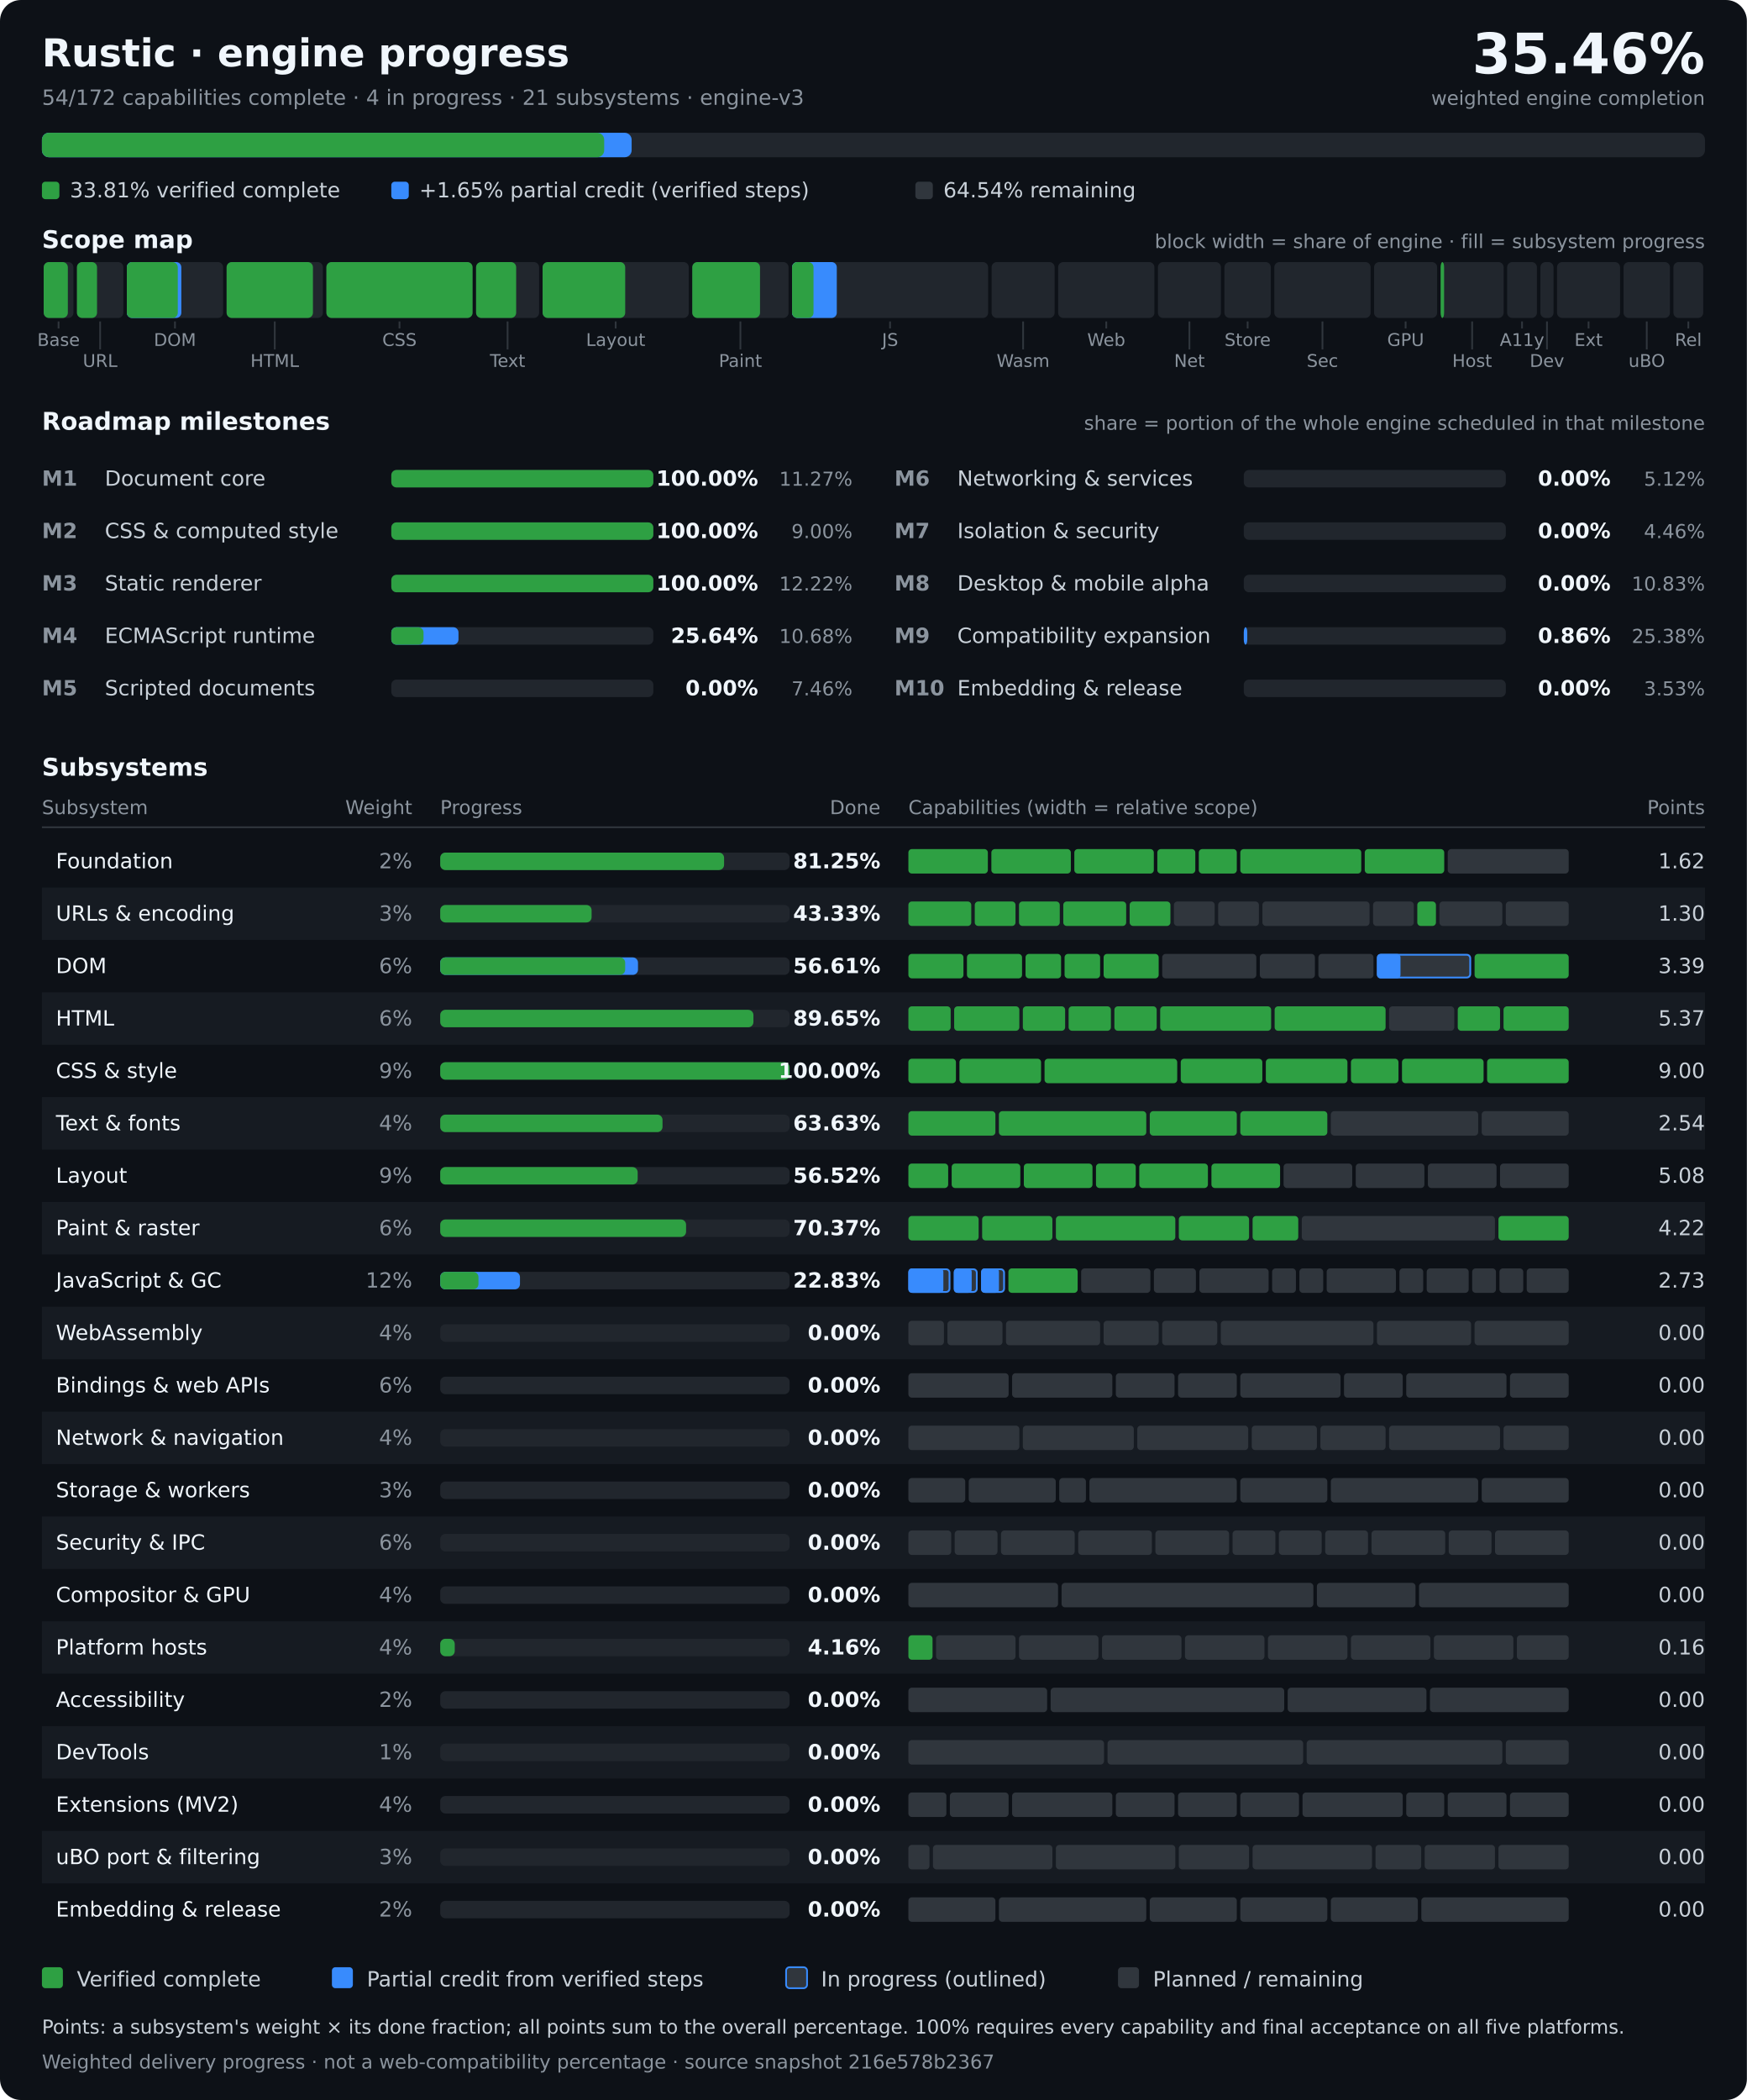
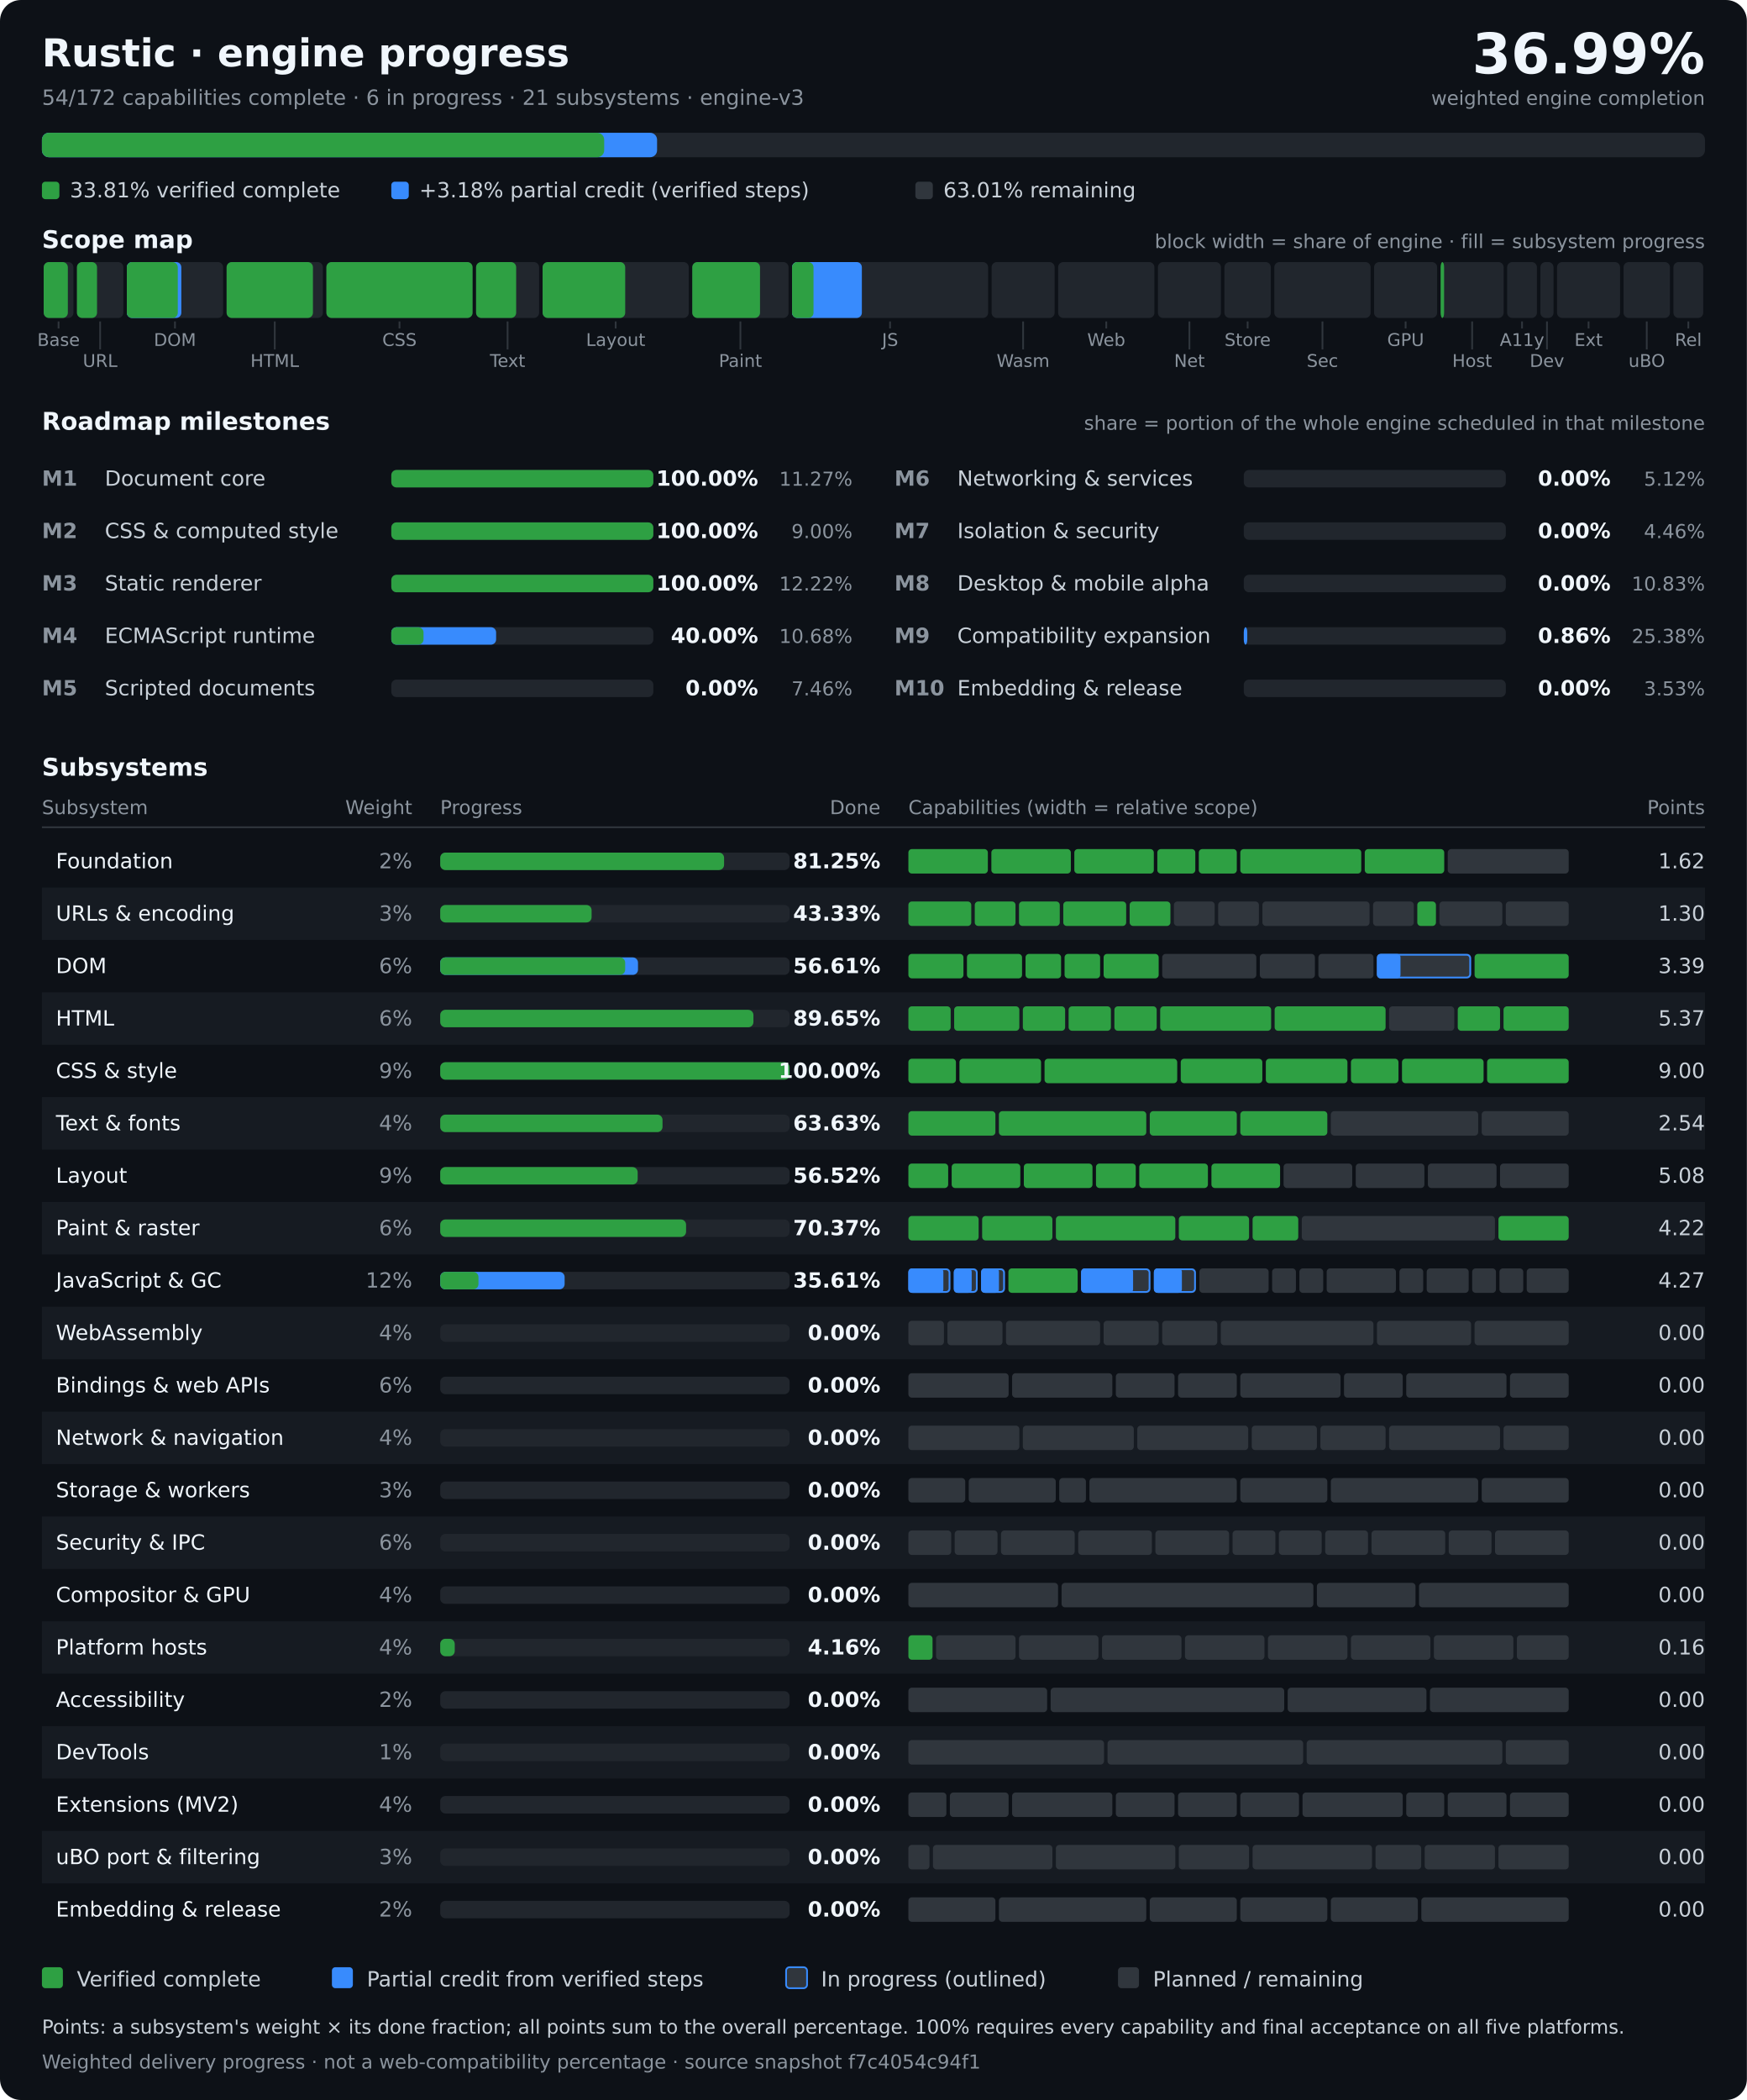
<svg xmlns="http://www.w3.org/2000/svg" width="1000" height="1202" viewBox="0 0 1000 1202" role="img" aria-labelledby="title desc">
  <rect width="1000" height="1202" rx="12" fill="#0d1117" />
  <g font-family="DejaVu Sans,Arial,sans-serif">
    <text x="24.00" y="38" fill="#f0f6fc" font-size="22" font-weight="700">Rustic · engine progress</text>
-     <text x="24.00" y="60" fill="#8b949e" font-size="12">54/172 capabilities complete · 4 in progress · 21 subsystems · engine-v3</text>
-     <text x="976.00" y="42" fill="#f0f6fc" font-size="32" text-anchor="end" font-weight="700">35.46%</text>
+     <text x="24.00" y="60" fill="#8b949e" font-size="12">54/172 capabilities complete · 6 in progress · 21 subsystems · engine-v3</text>
+     <text x="976.00" y="42" fill="#f0f6fc" font-size="32" text-anchor="end" font-weight="700">36.99%</text>
    <text x="976.00" y="60" fill="#8b949e" font-size="11" text-anchor="end">weighted engine completion</text>
    <rect x="24.00" y="76" width="952.00" height="14" rx="4" fill="#21262d" />
-     <rect x="24.00" y="76" width="337.58" height="14" rx="4" fill="#388bfd" />
+     <rect x="24.00" y="76" width="352.14" height="14" rx="4" fill="#388bfd" />
    <rect x="24.00" y="76" width="321.87" height="14" rx="4" fill="#2ea043" />
    <rect x="24" y="104" width="10" height="10" rx="2" fill="#2ea043" />
    <text x="40.00" y="113" fill="#c9d1d9" font-size="12">33.81% verified complete</text>
    <rect x="224" y="104" width="10" height="10" rx="2" fill="#388bfd" />
-     <text x="240.00" y="113" fill="#c9d1d9" font-size="12">+1.65% partial credit (verified steps)</text>
+     <text x="240.00" y="113" fill="#c9d1d9" font-size="12">+3.18% partial credit (verified steps)</text>
    <rect x="524" y="104" width="10" height="10" rx="2" fill="#30363d" />
-     <text x="540.00" y="113" fill="#c9d1d9" font-size="12">64.54% remaining</text>
+     <text x="540.00" y="113" fill="#c9d1d9" font-size="12">63.01% remaining</text>
    <text x="24.00" y="142" fill="#f0f6fc" font-size="14" font-weight="600">Scope map</text>
    <text x="976.00" y="142" fill="#8b949e" font-size="11" text-anchor="end">block width = share of engine · fill = subsystem progress</text>
    <g>
      <rect x="25.00" y="150" width="17.04" height="32" rx="3" fill="#21262d" />
      <rect x="25.00" y="150" width="13.84" height="32" rx="3" fill="#2ea043" />
      <rect x="33.02" y="184" width="1" height="4" fill="#30363d" />
      <text x="33.52" y="198" fill="#8b949e" font-size="10" text-anchor="middle">Base</text>
    </g>
    <g>
      <rect x="44.04" y="150" width="26.56" height="32" rx="3" fill="#21262d" />
      <rect x="44.04" y="150" width="11.51" height="32" rx="3" fill="#2ea043" />
      <rect x="56.82" y="184" width="1" height="16" fill="#30363d" />
      <text x="57.32" y="210" fill="#8b949e" font-size="10" text-anchor="middle">URL</text>
    </g>
    <g>
      <rect x="72.60" y="150" width="55.12" height="32" rx="3" fill="#21262d" />
      <rect x="72.60" y="150" width="31.20" height="32" rx="3" fill="#388bfd" />
      <rect x="72.60" y="150" width="29.18" height="32" rx="3" fill="#2ea043" />
      <rect x="99.66" y="184" width="1" height="4" fill="#30363d" />
      <text x="100.16" y="198" fill="#8b949e" font-size="10" text-anchor="middle">DOM</text>
    </g>
    <g>
      <rect x="129.72" y="150" width="55.12" height="32" rx="3" fill="#21262d" />
      <rect x="129.72" y="150" width="49.42" height="32" rx="3" fill="#2ea043" />
      <rect x="156.78" y="184" width="1" height="16" fill="#30363d" />
      <text x="157.28" y="210" fill="#8b949e" font-size="10" text-anchor="middle">HTML</text>
    </g>
    <g>
      <rect x="186.84" y="150" width="83.68" height="32" rx="3" fill="#21262d" />
      <rect x="186.84" y="150" width="83.68" height="32" rx="3" fill="#2ea043" />
      <rect x="228.18" y="184" width="1" height="4" fill="#30363d" />
      <text x="228.68" y="198" fill="#8b949e" font-size="10" text-anchor="middle">CSS</text>
    </g>
    <g>
      <rect x="272.52" y="150" width="36.08" height="32" rx="3" fill="#21262d" />
      <rect x="272.52" y="150" width="22.96" height="32" rx="3" fill="#2ea043" />
      <rect x="290.06" y="184" width="1" height="16" fill="#30363d" />
      <text x="290.56" y="210" fill="#8b949e" font-size="10" text-anchor="middle">Text</text>
    </g>
    <g>
      <rect x="310.60" y="150" width="83.68" height="32" rx="3" fill="#21262d" />
      <rect x="310.60" y="150" width="47.30" height="32" rx="3" fill="#2ea043" />
      <rect x="351.94" y="184" width="1" height="4" fill="#30363d" />
      <text x="352.44" y="198" fill="#8b949e" font-size="10" text-anchor="middle">Layout</text>
    </g>
    <g>
      <rect x="396.28" y="150" width="55.12" height="32" rx="3" fill="#21262d" />
      <rect x="396.28" y="150" width="38.79" height="32" rx="3" fill="#2ea043" />
      <rect x="423.34" y="184" width="1" height="16" fill="#30363d" />
      <text x="423.84" y="210" fill="#8b949e" font-size="10" text-anchor="middle">Paint</text>
    </g>
    <g>
      <rect x="453.40" y="150" width="112.24" height="32" rx="3" fill="#21262d" />
-       <rect x="453.40" y="150" width="25.62" height="32" rx="3" fill="#388bfd" />
+       <rect x="453.40" y="150" width="39.97" height="32" rx="3" fill="#388bfd" />
      <rect x="453.40" y="150" width="12.29" height="32" rx="3" fill="#2ea043" />
      <rect x="509.02" y="184" width="1" height="4" fill="#30363d" />
      <text x="509.52" y="198" fill="#8b949e" font-size="10" text-anchor="middle">JS</text>
    </g>
    <g>
      <rect x="567.64" y="150" width="36.08" height="32" rx="3" fill="#21262d" />
      <rect x="585.18" y="184" width="1" height="16" fill="#30363d" />
      <text x="585.68" y="210" fill="#8b949e" font-size="10" text-anchor="middle">Wasm</text>
    </g>
    <g>
      <rect x="605.72" y="150" width="55.12" height="32" rx="3" fill="#21262d" />
      <rect x="632.78" y="184" width="1" height="4" fill="#30363d" />
      <text x="633.28" y="198" fill="#8b949e" font-size="10" text-anchor="middle">Web</text>
    </g>
    <g>
      <rect x="662.84" y="150" width="36.08" height="32" rx="3" fill="#21262d" />
      <rect x="680.38" y="184" width="1" height="16" fill="#30363d" />
      <text x="680.88" y="210" fill="#8b949e" font-size="10" text-anchor="middle">Net</text>
    </g>
    <g>
      <rect x="700.92" y="150" width="26.56" height="32" rx="3" fill="#21262d" />
      <rect x="713.70" y="184" width="1" height="4" fill="#30363d" />
      <text x="714.20" y="198" fill="#8b949e" font-size="10" text-anchor="middle">Store</text>
    </g>
    <g>
      <rect x="729.48" y="150" width="55.12" height="32" rx="3" fill="#21262d" />
      <rect x="756.54" y="184" width="1" height="16" fill="#30363d" />
      <text x="757.04" y="210" fill="#8b949e" font-size="10" text-anchor="middle">Sec</text>
    </g>
    <g>
      <rect x="786.60" y="150" width="36.08" height="32" rx="3" fill="#21262d" />
      <rect x="804.14" y="184" width="1" height="4" fill="#30363d" />
      <text x="804.64" y="198" fill="#8b949e" font-size="10" text-anchor="middle">GPU</text>
    </g>
    <g>
      <rect x="824.68" y="150" width="36.08" height="32" rx="3" fill="#21262d" />
      <rect x="824.68" y="150" width="2.00" height="32" rx="3" fill="#2ea043" />
      <rect x="842.22" y="184" width="1" height="16" fill="#30363d" />
      <text x="842.72" y="210" fill="#8b949e" font-size="10" text-anchor="middle">Host</text>
    </g>
    <g>
      <rect x="862.76" y="150" width="17.04" height="32" rx="3" fill="#21262d" />
      <rect x="870.78" y="184" width="1" height="4" fill="#30363d" />
      <text x="871.28" y="198" fill="#8b949e" font-size="10" text-anchor="middle">A11y</text>
    </g>
    <g>
      <rect x="881.80" y="150" width="7.52" height="32" rx="3" fill="#21262d" />
      <rect x="885.06" y="184" width="1" height="16" fill="#30363d" />
      <text x="885.56" y="210" fill="#8b949e" font-size="10" text-anchor="middle">Dev</text>
    </g>
    <g>
      <rect x="891.32" y="150" width="36.08" height="32" rx="3" fill="#21262d" />
      <rect x="908.86" y="184" width="1" height="4" fill="#30363d" />
      <text x="909.36" y="198" fill="#8b949e" font-size="10" text-anchor="middle">Ext</text>
    </g>
    <g>
      <rect x="929.40" y="150" width="26.56" height="32" rx="3" fill="#21262d" />
      <rect x="942.18" y="184" width="1" height="16" fill="#30363d" />
      <text x="942.68" y="210" fill="#8b949e" font-size="10" text-anchor="middle">uBO</text>
    </g>
    <g>
      <rect x="957.96" y="150" width="17.04" height="32" rx="3" fill="#21262d" />
      <rect x="965.98" y="184" width="1" height="4" fill="#30363d" />
      <text x="966.48" y="198" fill="#8b949e" font-size="10" text-anchor="middle">Rel</text>
    </g>
    <text x="24.00" y="246" fill="#f0f6fc" font-size="14" font-weight="600">Roadmap milestones</text>
    <text x="976.00" y="246" fill="#8b949e" font-size="11" text-anchor="end">share = portion of the whole engine scheduled in that milestone</text>
    <g>
      <text x="24.00" y="278" fill="#8b949e" font-size="12" font-weight="600">M1</text>
      <text x="60.00" y="278" fill="#c9d1d9" font-size="12">Document core</text>
      <rect x="224.00" y="269" width="150.00" height="10" rx="3" fill="#21262d" />
      <rect x="224.00" y="269" width="150.00" height="10" rx="3" fill="#2ea043" />
      <text x="434.00" y="278" fill="#f0f6fc" font-size="12" text-anchor="end" font-weight="600">100.00%</text>
      <text x="488.00" y="278" fill="#8b949e" font-size="11" text-anchor="end">11.27%</text>
    </g>
    <g>
      <text x="24.00" y="308" fill="#8b949e" font-size="12" font-weight="600">M2</text>
      <text x="60.00" y="308" fill="#c9d1d9" font-size="12">CSS &amp; computed style</text>
      <rect x="224.00" y="299" width="150.00" height="10" rx="3" fill="#21262d" />
      <rect x="224.00" y="299" width="150.00" height="10" rx="3" fill="#2ea043" />
      <text x="434.00" y="308" fill="#f0f6fc" font-size="12" text-anchor="end" font-weight="600">100.00%</text>
      <text x="488.00" y="308" fill="#8b949e" font-size="11" text-anchor="end">9.00%</text>
    </g>
    <g>
      <text x="24.00" y="338" fill="#8b949e" font-size="12" font-weight="600">M3</text>
      <text x="60.00" y="338" fill="#c9d1d9" font-size="12">Static renderer</text>
      <rect x="224.00" y="329" width="150.00" height="10" rx="3" fill="#21262d" />
      <rect x="224.00" y="329" width="150.00" height="10" rx="3" fill="#2ea043" />
      <text x="434.00" y="338" fill="#f0f6fc" font-size="12" text-anchor="end" font-weight="600">100.00%</text>
      <text x="488.00" y="338" fill="#8b949e" font-size="11" text-anchor="end">12.22%</text>
    </g>
    <g>
      <text x="24.00" y="368" fill="#8b949e" font-size="12" font-weight="600">M4</text>
      <text x="60.00" y="368" fill="#c9d1d9" font-size="12">ECMAScript runtime</text>
      <rect x="224.00" y="359" width="150.00" height="10" rx="3" fill="#21262d" />
-       <rect x="224.00" y="359" width="38.46" height="10" rx="3" fill="#388bfd" />
+       <rect x="224.00" y="359" width="60.00" height="10" rx="3" fill="#388bfd" />
      <rect x="224.00" y="359" width="18.45" height="10" rx="3" fill="#2ea043" />
-       <text x="434.00" y="368" fill="#f0f6fc" font-size="12" text-anchor="end" font-weight="600">25.64%</text>
+       <text x="434.00" y="368" fill="#f0f6fc" font-size="12" text-anchor="end" font-weight="600">40.00%</text>
      <text x="488.00" y="368" fill="#8b949e" font-size="11" text-anchor="end">10.68%</text>
    </g>
    <g>
      <text x="24.00" y="398" fill="#8b949e" font-size="12" font-weight="600">M5</text>
      <text x="60.00" y="398" fill="#c9d1d9" font-size="12">Scripted documents</text>
      <rect x="224.00" y="389" width="150.00" height="10" rx="3" fill="#21262d" />
      <text x="434.00" y="398" fill="#f0f6fc" font-size="12" text-anchor="end" font-weight="600">0.00%</text>
      <text x="488.00" y="398" fill="#8b949e" font-size="11" text-anchor="end">7.46%</text>
    </g>
    <g>
      <text x="512.00" y="278" fill="#8b949e" font-size="12" font-weight="600">M6</text>
      <text x="548.00" y="278" fill="#c9d1d9" font-size="12">Networking &amp; services</text>
      <rect x="712.00" y="269" width="150.00" height="10" rx="3" fill="#21262d" />
      <text x="922.00" y="278" fill="#f0f6fc" font-size="12" text-anchor="end" font-weight="600">0.00%</text>
      <text x="976.00" y="278" fill="#8b949e" font-size="11" text-anchor="end">5.12%</text>
    </g>
    <g>
      <text x="512.00" y="308" fill="#8b949e" font-size="12" font-weight="600">M7</text>
      <text x="548.00" y="308" fill="#c9d1d9" font-size="12">Isolation &amp; security</text>
      <rect x="712.00" y="299" width="150.00" height="10" rx="3" fill="#21262d" />
      <text x="922.00" y="308" fill="#f0f6fc" font-size="12" text-anchor="end" font-weight="600">0.00%</text>
      <text x="976.00" y="308" fill="#8b949e" font-size="11" text-anchor="end">4.46%</text>
    </g>
    <g>
      <text x="512.00" y="338" fill="#8b949e" font-size="12" font-weight="600">M8</text>
      <text x="548.00" y="338" fill="#c9d1d9" font-size="12">Desktop &amp; mobile alpha</text>
      <rect x="712.00" y="329" width="150.00" height="10" rx="3" fill="#21262d" />
      <text x="922.00" y="338" fill="#f0f6fc" font-size="12" text-anchor="end" font-weight="600">0.00%</text>
      <text x="976.00" y="338" fill="#8b949e" font-size="11" text-anchor="end">10.83%</text>
    </g>
    <g>
      <text x="512.00" y="368" fill="#8b949e" font-size="12" font-weight="600">M9</text>
      <text x="548.00" y="368" fill="#c9d1d9" font-size="12">Compatibility expansion</text>
      <rect x="712.00" y="359" width="150.00" height="10" rx="3" fill="#21262d" />
      <rect x="712.00" y="359" width="2.00" height="10" rx="3" fill="#388bfd" />
      <text x="922.00" y="368" fill="#f0f6fc" font-size="12" text-anchor="end" font-weight="600">0.86%</text>
      <text x="976.00" y="368" fill="#8b949e" font-size="11" text-anchor="end">25.38%</text>
    </g>
    <g>
      <text x="512.00" y="398" fill="#8b949e" font-size="12" font-weight="600">M10</text>
      <text x="548.00" y="398" fill="#c9d1d9" font-size="12">Embedding &amp; release</text>
      <rect x="712.00" y="389" width="150.00" height="10" rx="3" fill="#21262d" />
      <text x="922.00" y="398" fill="#f0f6fc" font-size="12" text-anchor="end" font-weight="600">0.00%</text>
      <text x="976.00" y="398" fill="#8b949e" font-size="11" text-anchor="end">3.53%</text>
    </g>
    <text x="24.00" y="444" fill="#f0f6fc" font-size="14" font-weight="600">Subsystems</text>
    <text x="24.00" y="466" fill="#8b949e" font-size="11">Subsystem</text>
    <text x="236.00" y="466" fill="#8b949e" font-size="11" text-anchor="end">Weight</text>
    <text x="252.00" y="466" fill="#8b949e" font-size="11">Progress</text>
    <text x="504.00" y="466" fill="#8b949e" font-size="11" text-anchor="end">Done</text>
    <text x="520.00" y="466" fill="#8b949e" font-size="11">Capabilities (width = relative scope)</text>
    <text x="976.00" y="466" fill="#8b949e" font-size="11" text-anchor="end">Points</text>
    <rect x="24" y="473" width="952" height="1" fill="#30363d" />
    <g>
      <text x="32.00" y="497" fill="#f0f6fc" font-size="12">Foundation</text>
      <text x="236.00" y="497" fill="#8b949e" font-size="12" text-anchor="end">2%</text>
      <rect x="252.00" y="488" width="200.00" height="10" rx="3" fill="#21262d" />
      <rect x="252.00" y="488" width="162.50" height="10" rx="3" fill="#2ea043" />
      <text x="504.00" y="497" fill="#f0f6fc" font-size="12" text-anchor="end" font-weight="600">81.25%</text>
      <g>
        <rect x="520.00" y="486" width="45.50" height="14" rx="2" fill="#2ea043" />
      </g>
      <g>
        <rect x="567.50" y="486" width="45.50" height="14" rx="2" fill="#2ea043" />
      </g>
      <g>
        <rect x="615.00" y="486" width="45.50" height="14" rx="2" fill="#2ea043" />
      </g>
      <g>
        <rect x="662.50" y="486" width="21.75" height="14" rx="2" fill="#2ea043" />
      </g>
      <g>
        <rect x="686.25" y="486" width="21.75" height="14" rx="2" fill="#2ea043" />
      </g>
      <g>
        <rect x="710.00" y="486" width="69.25" height="14" rx="2" fill="#2ea043" />
      </g>
      <g>
        <rect x="781.25" y="486" width="45.50" height="14" rx="2" fill="#2ea043" />
      </g>
      <g>
        <rect x="828.75" y="486" width="69.25" height="14" rx="2" fill="#30363d" />
      </g>
      <text x="976.00" y="497" fill="#c9d1d9" font-size="12" text-anchor="end">1.62</text>
    </g>
    <g>
      <rect x="24" y="508" width="952" height="30" fill="#161b22" />
      <text x="32.00" y="527" fill="#f0f6fc" font-size="12">URLs &amp; encoding</text>
      <text x="236.00" y="527" fill="#8b949e" font-size="12" text-anchor="end">3%</text>
      <rect x="252.00" y="518" width="200.00" height="10" rx="3" fill="#21262d" />
      <rect x="252.00" y="518" width="86.66" height="10" rx="3" fill="#2ea043" />
      <text x="504.00" y="527" fill="#f0f6fc" font-size="12" text-anchor="end" font-weight="600">43.33%</text>
      <g>
        <rect x="520.00" y="516" width="36.00" height="14" rx="2" fill="#2ea043" />
      </g>
      <g>
        <rect x="558.00" y="516" width="23.33" height="14" rx="2" fill="#2ea043" />
      </g>
      <g>
        <rect x="583.33" y="516" width="23.33" height="14" rx="2" fill="#2ea043" />
      </g>
      <g>
        <rect x="608.67" y="516" width="36.00" height="14" rx="2" fill="#2ea043" />
      </g>
      <g>
        <rect x="646.67" y="516" width="23.33" height="14" rx="2" fill="#2ea043" />
      </g>
      <g>
        <rect x="672.00" y="516" width="23.33" height="14" rx="2" fill="#30363d" />
      </g>
      <g>
        <rect x="697.33" y="516" width="23.33" height="14" rx="2" fill="#30363d" />
      </g>
      <g>
        <rect x="722.67" y="516" width="61.33" height="14" rx="2" fill="#30363d" />
      </g>
      <g>
        <rect x="786.00" y="516" width="23.33" height="14" rx="2" fill="#30363d" />
      </g>
      <g>
        <rect x="811.33" y="516" width="10.67" height="14" rx="2" fill="#2ea043" />
      </g>
      <g>
        <rect x="824.00" y="516" width="36.00" height="14" rx="2" fill="#30363d" />
      </g>
      <g>
        <rect x="862.00" y="516" width="36.00" height="14" rx="2" fill="#30363d" />
      </g>
      <text x="976.00" y="527" fill="#c9d1d9" font-size="12" text-anchor="end">1.30</text>
    </g>
    <g>
      <text x="32.00" y="557" fill="#f0f6fc" font-size="12">DOM</text>
      <text x="236.00" y="557" fill="#8b949e" font-size="12" text-anchor="end">6%</text>
      <rect x="252.00" y="548" width="200.00" height="10" rx="3" fill="#21262d" />
      <rect x="252.00" y="548" width="113.22" height="10" rx="3" fill="#388bfd" />
      <rect x="252.00" y="548" width="105.88" height="10" rx="3" fill="#2ea043" />
      <text x="504.00" y="557" fill="#f0f6fc" font-size="12" text-anchor="end" font-weight="600">56.61%</text>
      <g>
        <rect x="520.00" y="546" width="31.53" height="14" rx="2" fill="#2ea043" />
      </g>
      <g>
        <rect x="553.53" y="546" width="31.53" height="14" rx="2" fill="#2ea043" />
      </g>
      <g>
        <rect x="587.06" y="546" width="20.35" height="14" rx="2" fill="#2ea043" />
      </g>
      <g>
        <rect x="609.41" y="546" width="20.35" height="14" rx="2" fill="#2ea043" />
      </g>
      <g>
        <rect x="631.76" y="546" width="31.53" height="14" rx="2" fill="#2ea043" />
      </g>
      <g>
        <rect x="665.29" y="546" width="53.88" height="14" rx="2" fill="#30363d" />
      </g>
      <g>
        <rect x="721.18" y="546" width="31.53" height="14" rx="2" fill="#30363d" />
      </g>
      <g>
        <rect x="754.71" y="546" width="31.53" height="14" rx="2" fill="#30363d" />
      </g>
      <g>
        <rect x="788.24" y="546" width="53.88" height="14" rx="2" fill="#30363d" />
        <rect x="788.24" y="546" width="13.47" height="14" rx="2" fill="#388bfd" />
        <rect x="788.74" y="546.5" width="52.88" height="13" rx="2" fill="none" stroke="#388bfd" />
      </g>
      <g>
        <rect x="844.12" y="546" width="53.88" height="14" rx="2" fill="#2ea043" />
      </g>
      <text x="976.00" y="557" fill="#c9d1d9" font-size="12" text-anchor="end">3.39</text>
    </g>
    <g>
      <rect x="24" y="568" width="952" height="30" fill="#161b22" />
      <text x="32.00" y="587" fill="#f0f6fc" font-size="12">HTML</text>
      <text x="236.00" y="587" fill="#8b949e" font-size="12" text-anchor="end">6%</text>
      <rect x="252.00" y="578" width="200.00" height="10" rx="3" fill="#21262d" />
      <rect x="252.00" y="578" width="179.30" height="10" rx="3" fill="#2ea043" />
      <text x="504.00" y="587" fill="#f0f6fc" font-size="12" text-anchor="end" font-weight="600">89.65%</text>
      <g>
        <rect x="520.00" y="576" width="24.21" height="14" rx="2" fill="#2ea043" />
      </g>
      <g>
        <rect x="546.21" y="576" width="37.31" height="14" rx="2" fill="#2ea043" />
      </g>
      <g>
        <rect x="585.52" y="576" width="24.21" height="14" rx="2" fill="#2ea043" />
      </g>
      <g>
        <rect x="611.72" y="576" width="24.21" height="14" rx="2" fill="#2ea043" />
      </g>
      <g>
        <rect x="637.93" y="576" width="24.21" height="14" rx="2" fill="#2ea043" />
      </g>
      <g>
        <rect x="664.14" y="576" width="63.52" height="14" rx="2" fill="#2ea043" />
      </g>
      <g>
        <rect x="729.66" y="576" width="63.52" height="14" rx="2" fill="#2ea043" />
      </g>
      <g>
        <rect x="795.17" y="576" width="37.31" height="14" rx="2" fill="#30363d" />
      </g>
      <g>
        <rect x="834.48" y="576" width="24.21" height="14" rx="2" fill="#2ea043" />
      </g>
      <g>
        <rect x="860.69" y="576" width="37.31" height="14" rx="2" fill="#2ea043" />
      </g>
      <text x="976.00" y="587" fill="#c9d1d9" font-size="12" text-anchor="end">5.37</text>
    </g>
    <g>
      <text x="32.00" y="617" fill="#f0f6fc" font-size="12">CSS &amp; style</text>
      <text x="236.00" y="617" fill="#8b949e" font-size="12" text-anchor="end">9%</text>
      <rect x="252.00" y="608" width="200.00" height="10" rx="3" fill="#21262d" />
      <rect x="252.00" y="608" width="200.00" height="10" rx="3" fill="#2ea043" />
      <text x="504.00" y="617" fill="#f0f6fc" font-size="12" text-anchor="end" font-weight="600">100.00%</text>
      <g>
        <rect x="520.00" y="606" width="27.23" height="14" rx="2" fill="#2ea043" />
      </g>
      <g>
        <rect x="549.23" y="606" width="46.72" height="14" rx="2" fill="#2ea043" />
      </g>
      <g>
        <rect x="597.95" y="606" width="75.95" height="14" rx="2" fill="#2ea043" />
      </g>
      <g>
        <rect x="675.90" y="606" width="46.72" height="14" rx="2" fill="#2ea043" />
      </g>
      <g>
        <rect x="724.62" y="606" width="46.72" height="14" rx="2" fill="#2ea043" />
      </g>
      <g>
        <rect x="773.33" y="606" width="27.23" height="14" rx="2" fill="#2ea043" />
      </g>
      <g>
        <rect x="802.56" y="606" width="46.72" height="14" rx="2" fill="#2ea043" />
      </g>
      <g>
        <rect x="851.28" y="606" width="46.72" height="14" rx="2" fill="#2ea043" />
      </g>
      <text x="976.00" y="617" fill="#c9d1d9" font-size="12" text-anchor="end">9.00</text>
    </g>
    <g>
      <rect x="24" y="628" width="952" height="30" fill="#161b22" />
      <text x="32.00" y="647" fill="#f0f6fc" font-size="12">Text &amp; fonts</text>
      <text x="236.00" y="647" fill="#8b949e" font-size="12" text-anchor="end">4%</text>
      <rect x="252.00" y="638" width="200.00" height="10" rx="3" fill="#21262d" />
      <rect x="252.00" y="638" width="127.26" height="10" rx="3" fill="#2ea043" />
      <text x="504.00" y="647" fill="#f0f6fc" font-size="12" text-anchor="end" font-weight="600">63.63%</text>
      <g>
        <rect x="520.00" y="636" width="49.82" height="14" rx="2" fill="#2ea043" />
      </g>
      <g>
        <rect x="571.82" y="636" width="84.36" height="14" rx="2" fill="#2ea043" />
      </g>
      <g>
        <rect x="658.18" y="636" width="49.82" height="14" rx="2" fill="#2ea043" />
      </g>
      <g>
        <rect x="710.00" y="636" width="49.82" height="14" rx="2" fill="#2ea043" />
      </g>
      <g>
        <rect x="761.82" y="636" width="84.36" height="14" rx="2" fill="#30363d" />
      </g>
      <g>
        <rect x="848.18" y="636" width="49.82" height="14" rx="2" fill="#30363d" />
      </g>
      <text x="976.00" y="647" fill="#c9d1d9" font-size="12" text-anchor="end">2.54</text>
    </g>
    <g>
      <text x="32.00" y="677" fill="#f0f6fc" font-size="12">Layout</text>
      <text x="236.00" y="677" fill="#8b949e" font-size="12" text-anchor="end">9%</text>
      <rect x="252.00" y="668" width="200.00" height="10" rx="3" fill="#21262d" />
      <rect x="252.00" y="668" width="113.04" height="10" rx="3" fill="#2ea043" />
      <text x="504.00" y="677" fill="#f0f6fc" font-size="12" text-anchor="end" font-weight="600">56.52%</text>
      <g>
        <rect x="520.00" y="666" width="22.78" height="14" rx="2" fill="#2ea043" />
      </g>
      <g>
        <rect x="544.78" y="666" width="39.30" height="14" rx="2" fill="#2ea043" />
      </g>
      <g>
        <rect x="586.09" y="666" width="39.30" height="14" rx="2" fill="#2ea043" />
      </g>
      <g>
        <rect x="627.39" y="666" width="22.78" height="14" rx="2" fill="#2ea043" />
      </g>
      <g>
        <rect x="652.17" y="666" width="39.30" height="14" rx="2" fill="#2ea043" />
      </g>
      <g>
        <rect x="693.48" y="666" width="39.30" height="14" rx="2" fill="#2ea043" />
      </g>
      <g>
        <rect x="734.78" y="666" width="39.30" height="14" rx="2" fill="#30363d" />
      </g>
      <g>
        <rect x="776.09" y="666" width="39.30" height="14" rx="2" fill="#30363d" />
      </g>
      <g>
        <rect x="817.39" y="666" width="39.30" height="14" rx="2" fill="#30363d" />
      </g>
      <g>
        <rect x="858.70" y="666" width="39.30" height="14" rx="2" fill="#30363d" />
      </g>
      <text x="976.00" y="677" fill="#c9d1d9" font-size="12" text-anchor="end">5.08</text>
    </g>
    <g>
      <rect x="24" y="688" width="952" height="30" fill="#161b22" />
      <text x="32.00" y="707" fill="#f0f6fc" font-size="12">Paint &amp; raster</text>
      <text x="236.00" y="707" fill="#8b949e" font-size="12" text-anchor="end">6%</text>
      <rect x="252.00" y="698" width="200.00" height="10" rx="3" fill="#21262d" />
      <rect x="252.00" y="698" width="140.74" height="10" rx="3" fill="#2ea043" />
      <text x="504.00" y="707" fill="#f0f6fc" font-size="12" text-anchor="end" font-weight="600">70.37%</text>
      <g>
        <rect x="520.00" y="696" width="40.22" height="14" rx="2" fill="#2ea043" />
      </g>
      <g>
        <rect x="562.22" y="696" width="40.22" height="14" rx="2" fill="#2ea043" />
      </g>
      <g>
        <rect x="604.44" y="696" width="68.37" height="14" rx="2" fill="#2ea043" />
      </g>
      <g>
        <rect x="674.81" y="696" width="40.22" height="14" rx="2" fill="#2ea043" />
      </g>
      <g>
        <rect x="717.04" y="696" width="26.15" height="14" rx="2" fill="#2ea043" />
      </g>
      <g>
        <rect x="745.19" y="696" width="110.59" height="14" rx="2" fill="#30363d" />
      </g>
      <g>
        <rect x="857.78" y="696" width="40.22" height="14" rx="2" fill="#2ea043" />
      </g>
      <text x="976.00" y="707" fill="#c9d1d9" font-size="12" text-anchor="end">4.22</text>
    </g>
    <g>
      <text x="32.00" y="737" fill="#f0f6fc" font-size="12">JavaScript &amp; GC</text>
      <text x="236.00" y="737" fill="#8b949e" font-size="12" text-anchor="end">12%</text>
      <rect x="252.00" y="728" width="200.00" height="10" rx="3" fill="#21262d" />
-       <rect x="252.00" y="728" width="45.66" height="10" rx="3" fill="#388bfd" />
+       <rect x="252.00" y="728" width="71.22" height="10" rx="3" fill="#388bfd" />
      <rect x="252.00" y="728" width="21.90" height="10" rx="3" fill="#2ea043" />
-       <text x="504.00" y="737" fill="#f0f6fc" font-size="12" text-anchor="end" font-weight="600">22.83%</text>
+       <text x="504.00" y="737" fill="#f0f6fc" font-size="12" text-anchor="end" font-weight="600">35.61%</text>
      <g>
        <rect x="520.00" y="726" width="24.03" height="14" rx="2" fill="#30363d" />
        <rect x="520.00" y="726" width="20.02" height="14" rx="2" fill="#388bfd" />
        <rect x="520.50" y="726.5" width="23.03" height="13" rx="2" fill="none" stroke="#388bfd" />
      </g>
      <g>
        <rect x="546.03" y="726" width="13.62" height="14" rx="2" fill="#30363d" />
        <rect x="546.03" y="726" width="10.21" height="14" rx="2" fill="#388bfd" />
        <rect x="546.53" y="726.5" width="12.62" height="13" rx="2" fill="none" stroke="#388bfd" />
      </g>
      <g>
        <rect x="561.64" y="726" width="13.62" height="14" rx="2" fill="#30363d" />
        <rect x="561.64" y="726" width="10.21" height="14" rx="2" fill="#388bfd" />
        <rect x="562.14" y="726.5" width="12.62" height="13" rx="2" fill="none" stroke="#388bfd" />
      </g>
      <g>
        <rect x="577.26" y="726" width="39.64" height="14" rx="2" fill="#2ea043" />
      </g>
      <g>
        <rect x="618.90" y="726" width="39.64" height="14" rx="2" fill="#30363d" />
+         <rect x="618.90" y="726" width="29.73" height="14" rx="2" fill="#388bfd" />
+         <rect x="619.40" y="726.5" width="38.64" height="13" rx="2" fill="none" stroke="#388bfd" />
      </g>
      <g>
        <rect x="660.55" y="726" width="24.03" height="14" rx="2" fill="#30363d" />
+         <rect x="660.55" y="726" width="16.02" height="14" rx="2" fill="#388bfd" />
+         <rect x="661.05" y="726.5" width="23.03" height="13" rx="2" fill="none" stroke="#388bfd" />
      </g>
      <g>
        <rect x="686.58" y="726" width="39.64" height="14" rx="2" fill="#30363d" />
      </g>
      <g>
        <rect x="728.22" y="726" width="13.62" height="14" rx="2" fill="#30363d" />
      </g>
      <g>
        <rect x="743.84" y="726" width="13.62" height="14" rx="2" fill="#30363d" />
      </g>
      <g>
        <rect x="759.45" y="726" width="39.64" height="14" rx="2" fill="#30363d" />
      </g>
      <g>
        <rect x="801.10" y="726" width="13.62" height="14" rx="2" fill="#30363d" />
      </g>
      <g>
        <rect x="816.71" y="726" width="24.03" height="14" rx="2" fill="#30363d" />
      </g>
      <g>
        <rect x="842.74" y="726" width="13.62" height="14" rx="2" fill="#30363d" />
      </g>
      <g>
        <rect x="858.36" y="726" width="13.62" height="14" rx="2" fill="#30363d" />
      </g>
      <g>
        <rect x="873.97" y="726" width="24.03" height="14" rx="2" fill="#30363d" />
      </g>
-       <text x="976.00" y="737" fill="#c9d1d9" font-size="12" text-anchor="end">2.73</text>
+       <text x="976.00" y="737" fill="#c9d1d9" font-size="12" text-anchor="end">4.27</text>
    </g>
    <g>
      <rect x="24" y="748" width="952" height="30" fill="#161b22" />
      <text x="32.00" y="767" fill="#f0f6fc" font-size="12">WebAssembly</text>
      <text x="236.00" y="767" fill="#8b949e" font-size="12" text-anchor="end">4%</text>
      <rect x="252.00" y="758" width="200.00" height="10" rx="3" fill="#21262d" />
      <text x="504.00" y="767" fill="#f0f6fc" font-size="12" text-anchor="end" font-weight="600">0.00%</text>
      <g>
        <rect x="520.00" y="756" width="20.35" height="14" rx="2" fill="#30363d" />
      </g>
      <g>
        <rect x="542.35" y="756" width="31.53" height="14" rx="2" fill="#30363d" />
      </g>
      <g>
        <rect x="575.88" y="756" width="53.88" height="14" rx="2" fill="#30363d" />
      </g>
      <g>
        <rect x="631.76" y="756" width="31.53" height="14" rx="2" fill="#30363d" />
      </g>
      <g>
        <rect x="665.29" y="756" width="31.53" height="14" rx="2" fill="#30363d" />
      </g>
      <g>
        <rect x="698.82" y="756" width="87.41" height="14" rx="2" fill="#30363d" />
      </g>
      <g>
        <rect x="788.24" y="756" width="53.88" height="14" rx="2" fill="#30363d" />
      </g>
      <g>
        <rect x="844.12" y="756" width="53.88" height="14" rx="2" fill="#30363d" />
      </g>
      <text x="976.00" y="767" fill="#c9d1d9" font-size="12" text-anchor="end">0.00</text>
    </g>
    <g>
      <text x="32.00" y="797" fill="#f0f6fc" font-size="12">Bindings &amp; web APIs</text>
      <text x="236.00" y="797" fill="#8b949e" font-size="12" text-anchor="end">6%</text>
      <rect x="252.00" y="788" width="200.00" height="10" rx="3" fill="#21262d" />
      <text x="504.00" y="797" fill="#f0f6fc" font-size="12" text-anchor="end" font-weight="600">0.00%</text>
      <g>
        <rect x="520.00" y="786" width="57.38" height="14" rx="2" fill="#30363d" />
      </g>
      <g>
        <rect x="579.38" y="786" width="57.38" height="14" rx="2" fill="#30363d" />
      </g>
      <g>
        <rect x="638.75" y="786" width="33.62" height="14" rx="2" fill="#30363d" />
      </g>
      <g>
        <rect x="674.38" y="786" width="33.62" height="14" rx="2" fill="#30363d" />
      </g>
      <g>
        <rect x="710.00" y="786" width="57.38" height="14" rx="2" fill="#30363d" />
      </g>
      <g>
        <rect x="769.38" y="786" width="33.62" height="14" rx="2" fill="#30363d" />
      </g>
      <g>
        <rect x="805.00" y="786" width="57.38" height="14" rx="2" fill="#30363d" />
      </g>
      <g>
        <rect x="864.38" y="786" width="33.62" height="14" rx="2" fill="#30363d" />
      </g>
      <text x="976.00" y="797" fill="#c9d1d9" font-size="12" text-anchor="end">0.00</text>
    </g>
    <g>
      <rect x="24" y="808" width="952" height="30" fill="#161b22" />
      <text x="32.00" y="827" fill="#f0f6fc" font-size="12">Network &amp; navigation</text>
      <text x="236.00" y="827" fill="#8b949e" font-size="12" text-anchor="end">4%</text>
      <rect x="252.00" y="818" width="200.00" height="10" rx="3" fill="#21262d" />
      <text x="504.00" y="827" fill="#f0f6fc" font-size="12" text-anchor="end" font-weight="600">0.00%</text>
      <g>
        <rect x="520.00" y="816" width="63.52" height="14" rx="2" fill="#30363d" />
      </g>
      <g>
        <rect x="585.52" y="816" width="63.52" height="14" rx="2" fill="#30363d" />
      </g>
      <g>
        <rect x="651.03" y="816" width="63.52" height="14" rx="2" fill="#30363d" />
      </g>
      <g>
        <rect x="716.55" y="816" width="37.31" height="14" rx="2" fill="#30363d" />
      </g>
      <g>
        <rect x="755.86" y="816" width="37.31" height="14" rx="2" fill="#30363d" />
      </g>
      <g>
        <rect x="795.17" y="816" width="63.52" height="14" rx="2" fill="#30363d" />
      </g>
      <g>
        <rect x="860.69" y="816" width="37.31" height="14" rx="2" fill="#30363d" />
      </g>
      <text x="976.00" y="827" fill="#c9d1d9" font-size="12" text-anchor="end">0.00</text>
    </g>
    <g>
      <text x="32.00" y="857" fill="#f0f6fc" font-size="12">Storage &amp; workers</text>
      <text x="236.00" y="857" fill="#8b949e" font-size="12" text-anchor="end">3%</text>
      <rect x="252.00" y="848" width="200.00" height="10" rx="3" fill="#21262d" />
      <text x="504.00" y="857" fill="#f0f6fc" font-size="12" text-anchor="end" font-weight="600">0.00%</text>
      <g>
        <rect x="520.00" y="846" width="32.55" height="14" rx="2" fill="#30363d" />
      </g>
      <g>
        <rect x="554.55" y="846" width="49.82" height="14" rx="2" fill="#30363d" />
      </g>
      <g>
        <rect x="606.36" y="846" width="15.27" height="14" rx="2" fill="#30363d" />
      </g>
      <g>
        <rect x="623.64" y="846" width="84.36" height="14" rx="2" fill="#30363d" />
      </g>
      <g>
        <rect x="710.00" y="846" width="49.82" height="14" rx="2" fill="#30363d" />
      </g>
      <g>
        <rect x="761.82" y="846" width="84.36" height="14" rx="2" fill="#30363d" />
      </g>
      <g>
        <rect x="848.18" y="846" width="49.82" height="14" rx="2" fill="#30363d" />
      </g>
      <text x="976.00" y="857" fill="#c9d1d9" font-size="12" text-anchor="end">0.00</text>
    </g>
    <g>
      <rect x="24" y="868" width="952" height="30" fill="#161b22" />
      <text x="32.00" y="887" fill="#f0f6fc" font-size="12">Security &amp; IPC</text>
      <text x="236.00" y="887" fill="#8b949e" font-size="12" text-anchor="end">6%</text>
      <rect x="252.00" y="878" width="200.00" height="10" rx="3" fill="#21262d" />
      <text x="504.00" y="887" fill="#f0f6fc" font-size="12" text-anchor="end" font-weight="600">0.00%</text>
      <g>
        <rect x="520.00" y="876" width="24.51" height="14" rx="2" fill="#30363d" />
      </g>
      <g>
        <rect x="546.51" y="876" width="24.51" height="14" rx="2" fill="#30363d" />
      </g>
      <g>
        <rect x="573.02" y="876" width="42.19" height="14" rx="2" fill="#30363d" />
      </g>
      <g>
        <rect x="617.21" y="876" width="42.19" height="14" rx="2" fill="#30363d" />
      </g>
      <g>
        <rect x="661.40" y="876" width="42.19" height="14" rx="2" fill="#30363d" />
      </g>
      <g>
        <rect x="705.58" y="876" width="24.51" height="14" rx="2" fill="#30363d" />
      </g>
      <g>
        <rect x="732.09" y="876" width="24.51" height="14" rx="2" fill="#30363d" />
      </g>
      <g>
        <rect x="758.60" y="876" width="24.51" height="14" rx="2" fill="#30363d" />
      </g>
      <g>
        <rect x="785.12" y="876" width="42.19" height="14" rx="2" fill="#30363d" />
      </g>
      <g>
        <rect x="829.30" y="876" width="24.51" height="14" rx="2" fill="#30363d" />
      </g>
      <g>
        <rect x="855.81" y="876" width="42.19" height="14" rx="2" fill="#30363d" />
      </g>
      <text x="976.00" y="887" fill="#c9d1d9" font-size="12" text-anchor="end">0.00</text>
    </g>
    <g>
      <text x="32.00" y="917" fill="#f0f6fc" font-size="12">Compositor &amp; GPU</text>
      <text x="236.00" y="917" fill="#8b949e" font-size="12" text-anchor="end">4%</text>
      <rect x="252.00" y="908" width="200.00" height="10" rx="3" fill="#21262d" />
      <text x="504.00" y="917" fill="#f0f6fc" font-size="12" text-anchor="end" font-weight="600">0.00%</text>
      <g>
        <rect x="520.00" y="906" width="85.69" height="14" rx="2" fill="#30363d" />
      </g>
      <g>
        <rect x="607.69" y="906" width="144.15" height="14" rx="2" fill="#30363d" />
      </g>
      <g>
        <rect x="753.85" y="906" width="56.46" height="14" rx="2" fill="#30363d" />
      </g>
      <g>
        <rect x="812.31" y="906" width="85.69" height="14" rx="2" fill="#30363d" />
      </g>
      <text x="976.00" y="917" fill="#c9d1d9" font-size="12" text-anchor="end">0.00</text>
    </g>
    <g>
      <rect x="24" y="928" width="952" height="30" fill="#161b22" />
      <text x="32.00" y="947" fill="#f0f6fc" font-size="12">Platform hosts</text>
      <text x="236.00" y="947" fill="#8b949e" font-size="12" text-anchor="end">4%</text>
      <rect x="252.00" y="938" width="200.00" height="10" rx="3" fill="#21262d" />
      <rect x="252.00" y="938" width="8.32" height="10" rx="3" fill="#2ea043" />
      <text x="504.00" y="947" fill="#f0f6fc" font-size="12" text-anchor="end" font-weight="600">4.16%</text>
      <g>
        <rect x="520.00" y="936" width="13.83" height="14" rx="2" fill="#2ea043" />
      </g>
      <g>
        <rect x="535.83" y="936" width="45.50" height="14" rx="2" fill="#30363d" />
      </g>
      <g>
        <rect x="583.33" y="936" width="45.50" height="14" rx="2" fill="#30363d" />
      </g>
      <g>
        <rect x="630.83" y="936" width="45.50" height="14" rx="2" fill="#30363d" />
      </g>
      <g>
        <rect x="678.33" y="936" width="45.50" height="14" rx="2" fill="#30363d" />
      </g>
      <g>
        <rect x="725.83" y="936" width="45.50" height="14" rx="2" fill="#30363d" />
      </g>
      <g>
        <rect x="773.33" y="936" width="45.50" height="14" rx="2" fill="#30363d" />
      </g>
      <g>
        <rect x="820.83" y="936" width="45.50" height="14" rx="2" fill="#30363d" />
      </g>
      <g>
        <rect x="868.33" y="936" width="29.67" height="14" rx="2" fill="#30363d" />
      </g>
      <text x="976.00" y="947" fill="#c9d1d9" font-size="12" text-anchor="end">0.16</text>
    </g>
    <g>
      <text x="32.00" y="977" fill="#f0f6fc" font-size="12">Accessibility</text>
      <text x="236.00" y="977" fill="#8b949e" font-size="12" text-anchor="end">2%</text>
      <rect x="252.00" y="968" width="200.00" height="10" rx="3" fill="#21262d" />
      <text x="504.00" y="977" fill="#f0f6fc" font-size="12" text-anchor="end" font-weight="600">0.00%</text>
      <g>
        <rect x="520.00" y="966" width="79.43" height="14" rx="2" fill="#30363d" />
      </g>
      <g>
        <rect x="601.43" y="966" width="133.71" height="14" rx="2" fill="#30363d" />
      </g>
      <g>
        <rect x="737.14" y="966" width="79.43" height="14" rx="2" fill="#30363d" />
      </g>
      <g>
        <rect x="818.57" y="966" width="79.43" height="14" rx="2" fill="#30363d" />
      </g>
      <text x="976.00" y="977" fill="#c9d1d9" font-size="12" text-anchor="end">0.00</text>
    </g>
    <g>
      <rect x="24" y="988" width="952" height="30" fill="#161b22" />
      <text x="32.00" y="1007" fill="#f0f6fc" font-size="12">DevTools</text>
      <text x="236.00" y="1007" fill="#8b949e" font-size="12" text-anchor="end">1%</text>
      <rect x="252.00" y="998" width="200.00" height="10" rx="3" fill="#21262d" />
      <text x="504.00" y="1007" fill="#f0f6fc" font-size="12" text-anchor="end" font-weight="600">0.00%</text>
      <g>
        <rect x="520.00" y="996" width="112.00" height="14" rx="2" fill="#30363d" />
      </g>
      <g>
        <rect x="634.00" y="996" width="112.00" height="14" rx="2" fill="#30363d" />
      </g>
      <g>
        <rect x="748.00" y="996" width="112.00" height="14" rx="2" fill="#30363d" />
      </g>
      <g>
        <rect x="862.00" y="996" width="36.00" height="14" rx="2" fill="#30363d" />
      </g>
      <text x="976.00" y="1007" fill="#c9d1d9" font-size="12" text-anchor="end">0.00</text>
    </g>
    <g>
      <text x="32.00" y="1037" fill="#f0f6fc" font-size="12">Extensions (MV2)</text>
      <text x="236.00" y="1037" fill="#8b949e" font-size="12" text-anchor="end">4%</text>
      <rect x="252.00" y="1028" width="200.00" height="10" rx="3" fill="#21262d" />
      <text x="504.00" y="1037" fill="#f0f6fc" font-size="12" text-anchor="end" font-weight="600">0.00%</text>
      <g>
        <rect x="520.00" y="1026" width="21.75" height="14" rx="2" fill="#30363d" />
      </g>
      <g>
        <rect x="543.75" y="1026" width="33.62" height="14" rx="2" fill="#30363d" />
      </g>
      <g>
        <rect x="579.38" y="1026" width="57.38" height="14" rx="2" fill="#30363d" />
      </g>
      <g>
        <rect x="638.75" y="1026" width="33.62" height="14" rx="2" fill="#30363d" />
      </g>
      <g>
        <rect x="674.38" y="1026" width="33.62" height="14" rx="2" fill="#30363d" />
      </g>
      <g>
        <rect x="710.00" y="1026" width="33.62" height="14" rx="2" fill="#30363d" />
      </g>
      <g>
        <rect x="745.62" y="1026" width="57.38" height="14" rx="2" fill="#30363d" />
      </g>
      <g>
        <rect x="805.00" y="1026" width="21.75" height="14" rx="2" fill="#30363d" />
      </g>
      <g>
        <rect x="828.75" y="1026" width="33.62" height="14" rx="2" fill="#30363d" />
      </g>
      <g>
        <rect x="864.38" y="1026" width="33.62" height="14" rx="2" fill="#30363d" />
      </g>
      <text x="976.00" y="1037" fill="#c9d1d9" font-size="12" text-anchor="end">0.00</text>
    </g>
    <g>
      <rect x="24" y="1048" width="952" height="30" fill="#161b22" />
      <text x="32.00" y="1067" fill="#f0f6fc" font-size="12">uBO port &amp; filtering</text>
      <text x="236.00" y="1067" fill="#8b949e" font-size="12" text-anchor="end">3%</text>
      <rect x="252.00" y="1058" width="200.00" height="10" rx="3" fill="#21262d" />
      <text x="504.00" y="1067" fill="#f0f6fc" font-size="12" text-anchor="end" font-weight="600">0.00%</text>
      <g>
        <rect x="520.00" y="1056" width="12.07" height="14" rx="2" fill="#30363d" />
      </g>
      <g>
        <rect x="534.07" y="1056" width="68.37" height="14" rx="2" fill="#30363d" />
      </g>
      <g>
        <rect x="604.44" y="1056" width="68.37" height="14" rx="2" fill="#30363d" />
      </g>
      <g>
        <rect x="674.81" y="1056" width="40.22" height="14" rx="2" fill="#30363d" />
      </g>
      <g>
        <rect x="717.04" y="1056" width="68.37" height="14" rx="2" fill="#30363d" />
      </g>
      <g>
        <rect x="787.41" y="1056" width="26.15" height="14" rx="2" fill="#30363d" />
      </g>
      <g>
        <rect x="815.56" y="1056" width="40.22" height="14" rx="2" fill="#30363d" />
      </g>
      <g>
        <rect x="857.78" y="1056" width="40.22" height="14" rx="2" fill="#30363d" />
      </g>
      <text x="976.00" y="1067" fill="#c9d1d9" font-size="12" text-anchor="end">0.00</text>
    </g>
    <g>
      <text x="32.00" y="1097" fill="#f0f6fc" font-size="12">Embedding &amp; release</text>
      <text x="236.00" y="1097" fill="#8b949e" font-size="12" text-anchor="end">2%</text>
      <rect x="252.00" y="1088" width="200.00" height="10" rx="3" fill="#21262d" />
      <text x="504.00" y="1097" fill="#f0f6fc" font-size="12" text-anchor="end" font-weight="600">0.00%</text>
      <g>
        <rect x="520.00" y="1086" width="49.82" height="14" rx="2" fill="#30363d" />
      </g>
      <g>
        <rect x="571.82" y="1086" width="84.36" height="14" rx="2" fill="#30363d" />
      </g>
      <g>
        <rect x="658.18" y="1086" width="49.82" height="14" rx="2" fill="#30363d" />
      </g>
      <g>
        <rect x="710.00" y="1086" width="49.82" height="14" rx="2" fill="#30363d" />
      </g>
      <g>
        <rect x="761.82" y="1086" width="49.82" height="14" rx="2" fill="#30363d" />
      </g>
      <g>
        <rect x="813.64" y="1086" width="84.36" height="14" rx="2" fill="#30363d" />
      </g>
      <text x="976.00" y="1097" fill="#c9d1d9" font-size="12" text-anchor="end">0.00</text>
    </g>
    <rect x="24" y="1126" width="12" height="12" rx="2" fill="#2ea043" />
    <text x="44.00" y="1137" fill="#c9d1d9" font-size="12">Verified complete</text>
    <rect x="190" y="1126" width="12" height="12" rx="2" fill="#388bfd" />
    <text x="210.00" y="1137" fill="#c9d1d9" font-size="12">Partial credit from verified steps</text>
    <rect x="450" y="1126" width="12" height="12" rx="2" fill="#30363d" stroke="#388bfd" />
    <text x="470.00" y="1137" fill="#c9d1d9" font-size="12">In progress (outlined)</text>
    <rect x="640" y="1126" width="12" height="12" rx="2" fill="#30363d" />
    <text x="660.00" y="1137" fill="#c9d1d9" font-size="12">Planned / remaining</text>
    <text x="24.00" y="1164" fill="#c9d1d9" font-size="11">Points: a subsystem's weight × its done fraction; all points sum to the overall percentage. 100% requires every capability and final acceptance on all five platforms.</text>
-     <text x="24.00" y="1184" fill="#8b949e" font-size="11">Weighted delivery progress · not a web-compatibility percentage · source snapshot 216e578b2367</text>
+     <text x="24.00" y="1184" fill="#8b949e" font-size="11">Weighted delivery progress · not a web-compatibility percentage · source snapshot f7c4054c94f1</text>
  </g>
</svg>
